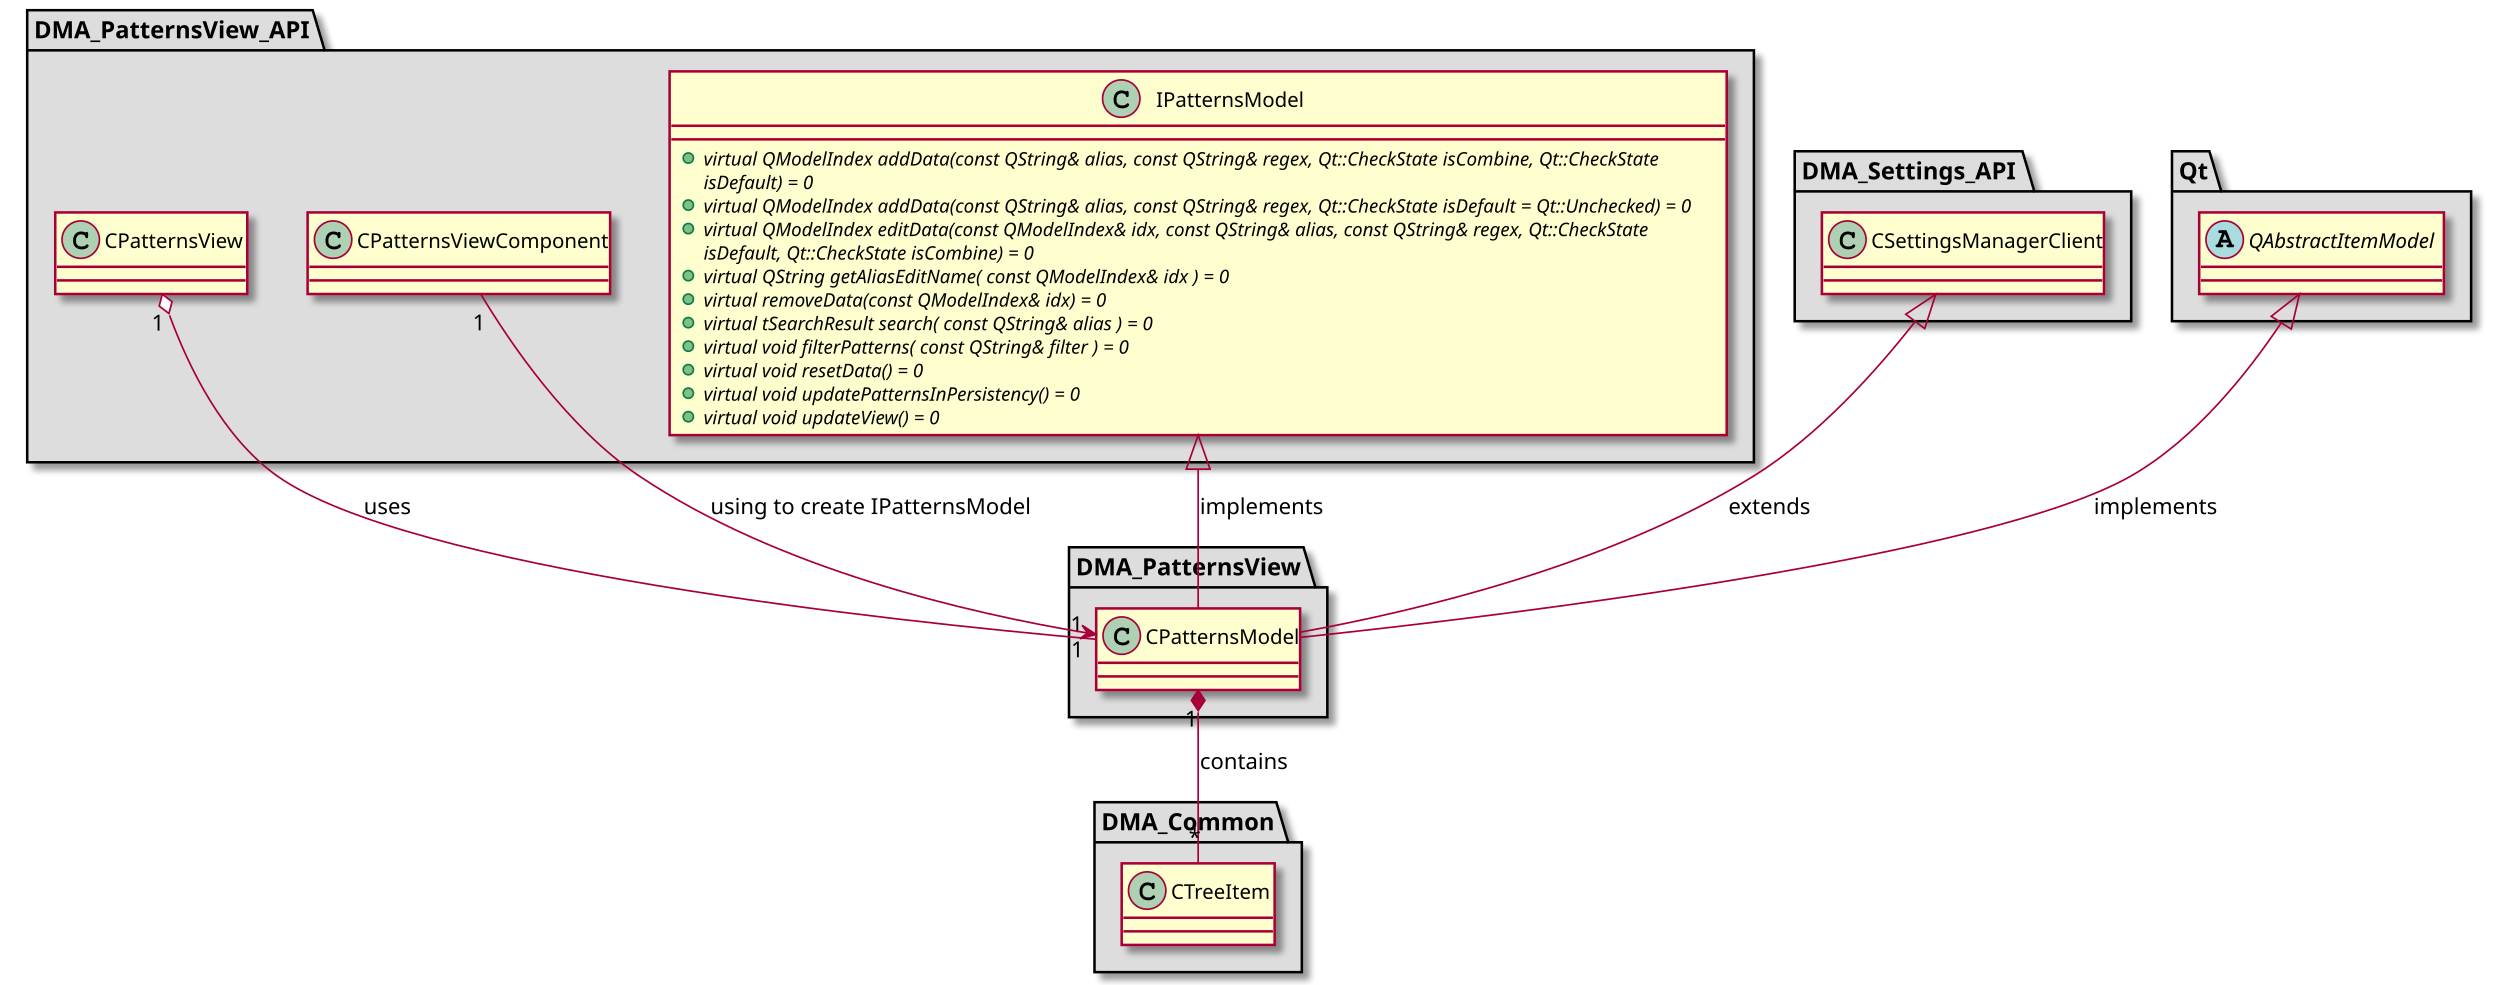
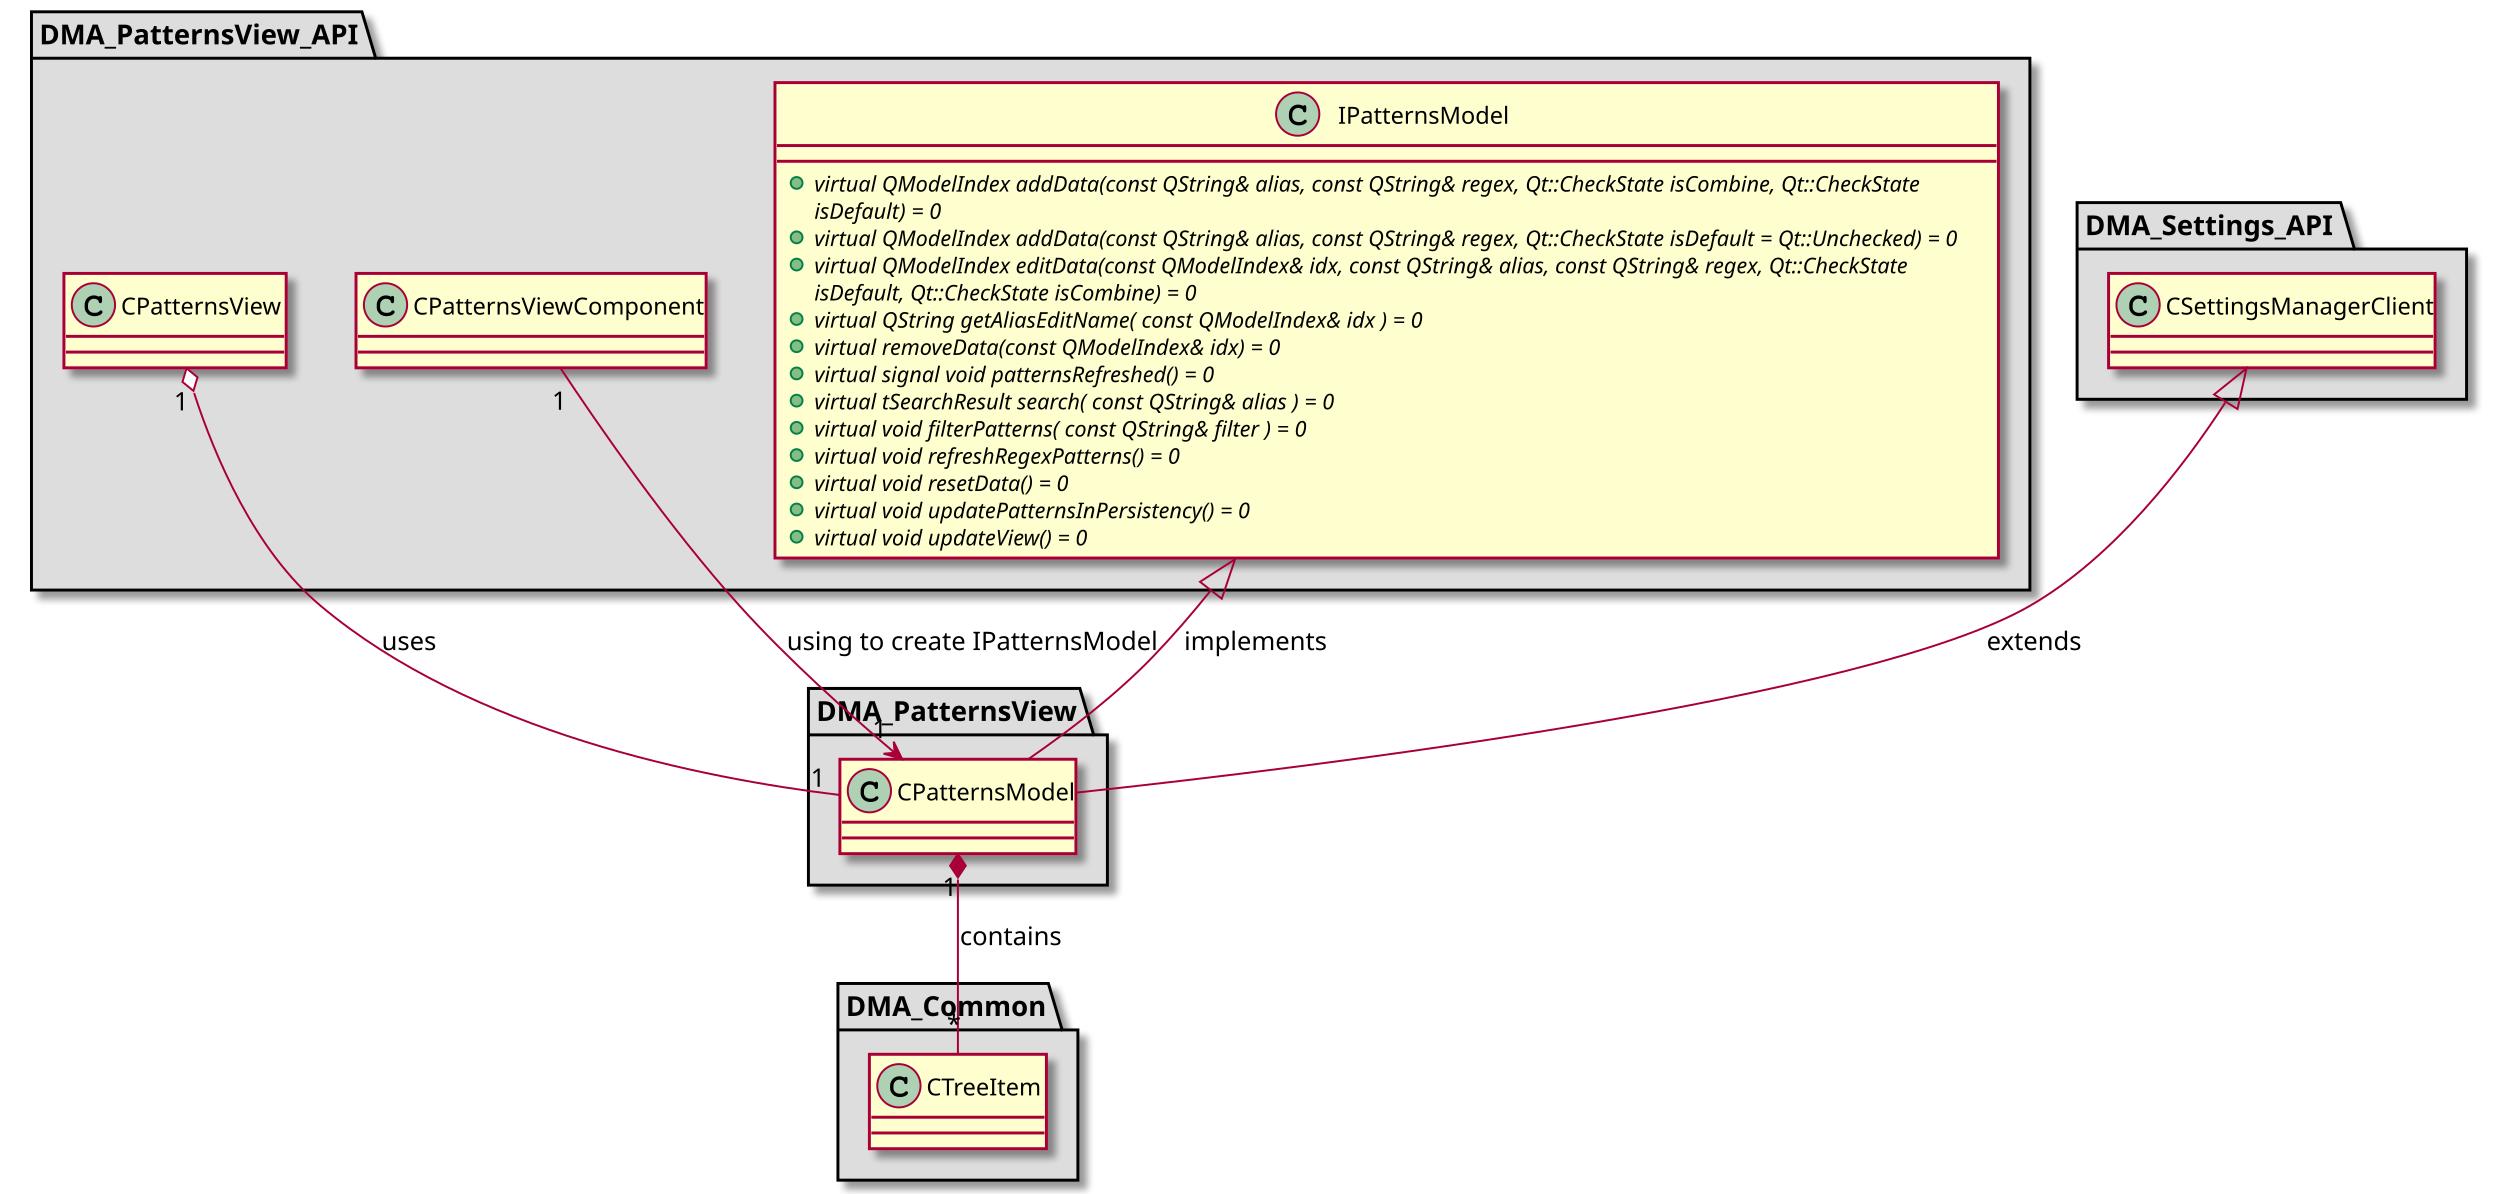
- <svg xmlns="http://www.w3.org/2000/svg" contentScriptType="application/ecmascript" contentStyleType="text/css" height="579px" preserveAspectRatio="none" style="width:1471px;height:579px;background:#FEFEFE;" version="1.1" viewBox="0 0 1471 579" width="1471px" zoomAndPan="magnify">
+ <svg xmlns="http://www.w3.org/2000/svg" contentScriptType="application/ecmascript" contentStyleType="text/css" height="607px" preserveAspectRatio="none" style="width:1271px;height:607px;background:#FEFEFE;" version="1.1" viewBox="0 0 1271 607" width="1271px" zoomAndPan="magnify">
  <defs>
-     <filter height="300%" id="f10t6i2o4trcgi" width="300%" x="-1" y="-1">
+     <filter height="300%" id="fcyll8t02dfpv" width="300%" x="-1" y="-1">
      <feGaussianBlur result="blurOut" stdDeviation="2.0" />
      <feColorMatrix in="blurOut" result="blurOut2" type="matrix" values="0 0 0 0 0 0 0 0 0 0 0 0 0 0 0 0 0 0 .4 0" />
      <feOffset dx="4.0" dy="4.0" in="blurOut2" result="blurOut3" />
      <feBlend in="SourceGraphic" in2="blurOut3" mode="normal" />
    </filter>
  </defs>
  <g>
-     <polygon fill="#DDDDDD" filter="url(#f10t6i2o4trcgi)" points="644,472,751,472,758,495.609,766,495.609,766,572,644,572,644,472" style="stroke:#000000;stroke-width:1.5;" />
-     <line style="stroke:#000000;stroke-width:1.5;" x1="644" x2="758" y1="495.609" y2="495.609" />
-     <text fill="#000000" font-family="sans-serif" font-size="14" font-weight="bold" lengthAdjust="spacingAndGlyphs" textLength="101" x="648" y="488.533">DMA_Common</text>
-     <polygon fill="#DDDDDD" filter="url(#f10t6i2o4trcgi)" points="629,322,767,322,774,345.609,781,345.609,781,422,629,422,629,322" style="stroke:#000000;stroke-width:1.5;" />
-     <line style="stroke:#000000;stroke-width:1.5;" x1="629" x2="774" y1="345.609" y2="345.609" />
-     <text fill="#000000" font-family="sans-serif" font-size="14" font-weight="bold" lengthAdjust="spacingAndGlyphs" textLength="132" x="633" y="338.533">DMA_PatternsView</text>
-     <polygon fill="#DDDDDD" filter="url(#f10t6i2o4trcgi)" points="16,6,184,6,191,29.609,1032,29.609,1032,272,16,272,16,6" style="stroke:#000000;stroke-width:1.5;" />
+     <polygon fill="#DDDDDD" filter="url(#fcyll8t02dfpv)" points="426,500,533,500,540,523.609,548,523.609,548,600,426,600,426,500" style="stroke:#000000;stroke-width:1.5;" />
+     <line style="stroke:#000000;stroke-width:1.5;" x1="426" x2="540" y1="523.609" y2="523.609" />
+     <text fill="#000000" font-family="sans-serif" font-size="14" font-weight="bold" lengthAdjust="spacingAndGlyphs" textLength="101" x="430" y="516.533">DMA_Common</text>
+     <polygon fill="#DDDDDD" filter="url(#fcyll8t02dfpv)" points="411,350,549,350,556,373.609,563,373.609,563,450,411,450,411,350" style="stroke:#000000;stroke-width:1.5;" />
+     <line style="stroke:#000000;stroke-width:1.5;" x1="411" x2="556" y1="373.609" y2="373.609" />
+     <text fill="#000000" font-family="sans-serif" font-size="14" font-weight="bold" lengthAdjust="spacingAndGlyphs" textLength="132" x="415" y="366.533">DMA_PatternsView</text>
+     <polygon fill="#DDDDDD" filter="url(#fcyll8t02dfpv)" points="16,6,184,6,191,29.609,1032,29.609,1032,300,16,300,16,6" style="stroke:#000000;stroke-width:1.5;" />
    <line style="stroke:#000000;stroke-width:1.5;" x1="16" x2="191" y1="29.609" y2="29.609" />
    <text fill="#000000" font-family="sans-serif" font-size="14" font-weight="bold" lengthAdjust="spacingAndGlyphs" textLength="162" x="20" y="22.533">DMA_PatternsView_API</text>
-     <polygon fill="#DDDDDD" filter="url(#f10t6i2o4trcgi)" points="1056,89,1190,89,1197,112.609,1254,112.609,1254,189,1056,189,1056,89" style="stroke:#000000;stroke-width:1.5;" />
-     <line style="stroke:#000000;stroke-width:1.5;" x1="1056" x2="1197" y1="112.609" y2="112.609" />
-     <text fill="#000000" font-family="sans-serif" font-size="14" font-weight="bold" lengthAdjust="spacingAndGlyphs" textLength="128" x="1060" y="105.533">DMA_Settings_API</text>
-     <polygon fill="#DDDDDD" filter="url(#f10t6i2o4trcgi)" points="1278,89,1300,89,1307,112.609,1454,112.609,1454,189,1278,189,1278,89" style="stroke:#000000;stroke-width:1.5;" />
-     <line style="stroke:#000000;stroke-width:1.5;" x1="1278" x2="1307" y1="112.609" y2="112.609" />
-     <text fill="#000000" font-family="sans-serif" font-size="14" font-weight="bold" lengthAdjust="spacingAndGlyphs" textLength="16" x="1282" y="105.533">Qt</text>
-     <rect codeLine="8" fill="#FEFECE" filter="url(#f10t6i2o4trcgi)" height="48" id="CTreeItem" style="stroke:#A80036;stroke-width:1.5;" width="90" x="660" y="508" />
-     <ellipse cx="675" cy="524" fill="#ADD1B2" rx="11" ry="11" style="stroke:#A80036;stroke-width:1.0;" />
-     <path d="M677.766,519.875 Q677.922,519.656 678.109,519.547 Q678.297,519.438 678.516,519.438 Q678.891,519.438 679.125,519.695 Q679.359,519.953 679.359,520.562 L679.359,522.016 Q679.359,522.625 679.125,522.891 Q678.891,523.156 678.516,523.156 Q678.172,523.156 677.969,522.953 Q677.766,522.766 677.656,522.25 Q677.609,521.891 677.422,521.703 Q677.094,521.328 676.484,521.109 Q675.875,520.891 675.25,520.891 Q674.484,520.891 673.852,521.219 Q673.219,521.547 672.727,522.297 Q672.234,523.047 672.234,524.078 L672.234,525.172 Q672.234,526.406 673.125,527.227 Q674.016,528.047 675.609,528.047 Q676.547,528.047 677.203,527.797 Q677.594,527.641 678.016,527.203 Q678.281,526.938 678.43,526.859 Q678.578,526.781 678.781,526.781 Q679.109,526.781 679.367,527.039 Q679.625,527.297 679.625,527.641 Q679.625,527.984 679.281,528.391 Q678.781,528.969 677.984,529.297 Q676.906,529.75 675.609,529.75 Q674.094,529.75 672.891,529.125 Q671.906,528.625 671.219,527.555 Q670.531,526.484 670.531,525.203 L670.531,524.047 Q670.531,522.719 671.148,521.57 Q671.766,520.422 672.859,519.805 Q673.953,519.188 675.188,519.188 Q675.922,519.188 676.57,519.352 Q677.219,519.516 677.766,519.875 Z " fill="#000000" />
-     <text fill="#000000" font-family="sans-serif" font-size="12" lengthAdjust="spacingAndGlyphs" textLength="58" x="689" y="528.91">CTreeItem</text>
-     <line style="stroke:#A80036;stroke-width:1.5;" x1="661" x2="749" y1="540" y2="540" />
-     <line style="stroke:#A80036;stroke-width:1.5;" x1="661" x2="749" y1="548" y2="548" />
-     <rect codeLine="17" fill="#FEFECE" filter="url(#f10t6i2o4trcgi)" height="48" id="CPatternsModel" style="stroke:#A80036;stroke-width:1.5;" width="120" x="645" y="358" />
-     <ellipse cx="660" cy="374" fill="#ADD1B2" rx="11" ry="11" style="stroke:#A80036;stroke-width:1.0;" />
-     <path d="M662.766,369.875 Q662.922,369.656 663.109,369.547 Q663.297,369.438 663.516,369.438 Q663.891,369.438 664.125,369.695 Q664.359,369.953 664.359,370.562 L664.359,372.016 Q664.359,372.625 664.125,372.891 Q663.891,373.156 663.516,373.156 Q663.172,373.156 662.969,372.953 Q662.766,372.766 662.656,372.25 Q662.609,371.891 662.422,371.703 Q662.094,371.328 661.484,371.109 Q660.875,370.891 660.25,370.891 Q659.484,370.891 658.852,371.219 Q658.219,371.547 657.727,372.297 Q657.234,373.047 657.234,374.078 L657.234,375.172 Q657.234,376.406 658.125,377.227 Q659.016,378.047 660.609,378.047 Q661.547,378.047 662.203,377.797 Q662.594,377.641 663.016,377.203 Q663.281,376.938 663.43,376.859 Q663.578,376.781 663.781,376.781 Q664.109,376.781 664.367,377.039 Q664.625,377.297 664.625,377.641 Q664.625,377.984 664.281,378.391 Q663.781,378.969 662.984,379.297 Q661.906,379.75 660.609,379.75 Q659.094,379.75 657.891,379.125 Q656.906,378.625 656.219,377.555 Q655.531,376.484 655.531,375.203 L655.531,374.047 Q655.531,372.719 656.148,371.57 Q656.766,370.422 657.859,369.805 Q658.953,369.188 660.188,369.188 Q660.922,369.188 661.57,369.352 Q662.219,369.516 662.766,369.875 Z " fill="#000000" />
-     <text fill="#000000" font-family="sans-serif" font-size="12" lengthAdjust="spacingAndGlyphs" textLength="88" x="674" y="378.91">CPatternsModel</text>
-     <line style="stroke:#A80036;stroke-width:1.5;" x1="646" x2="764" y1="390" y2="390" />
-     <line style="stroke:#A80036;stroke-width:1.5;" x1="646" x2="764" y1="398" y2="398" />
-     <rect codeLine="26" fill="#FEFECE" filter="url(#f10t6i2o4trcgi)" height="48" id="CPatternsView" style="stroke:#A80036;stroke-width:1.5;" width="113" x="32.5" y="125" />
-     <ellipse cx="47.5" cy="141" fill="#ADD1B2" rx="11" ry="11" style="stroke:#A80036;stroke-width:1.0;" />
-     <path d="M50.266,136.875 Q50.422,136.656 50.609,136.547 Q50.797,136.438 51.016,136.438 Q51.391,136.438 51.625,136.695 Q51.859,136.953 51.859,137.562 L51.859,139.016 Q51.859,139.625 51.625,139.891 Q51.391,140.156 51.016,140.156 Q50.672,140.156 50.469,139.953 Q50.266,139.766 50.156,139.25 Q50.109,138.891 49.922,138.703 Q49.594,138.328 48.984,138.109 Q48.375,137.891 47.75,137.891 Q46.984,137.891 46.352,138.219 Q45.719,138.547 45.227,139.297 Q44.734,140.047 44.734,141.078 L44.734,142.172 Q44.734,143.406 45.625,144.227 Q46.516,145.047 48.109,145.047 Q49.047,145.047 49.703,144.797 Q50.094,144.641 50.516,144.203 Q50.781,143.938 50.93,143.859 Q51.078,143.781 51.281,143.781 Q51.609,143.781 51.867,144.039 Q52.125,144.297 52.125,144.641 Q52.125,144.984 51.781,145.391 Q51.281,145.969 50.484,146.297 Q49.406,146.75 48.109,146.75 Q46.594,146.75 45.391,146.125 Q44.406,145.625 43.719,144.555 Q43.031,143.484 43.031,142.203 L43.031,141.047 Q43.031,139.719 43.648,138.57 Q44.266,137.422 45.359,136.805 Q46.453,136.188 47.688,136.188 Q48.422,136.188 49.07,136.352 Q49.719,136.516 50.266,136.875 Z " fill="#000000" />
-     <text fill="#000000" font-family="sans-serif" font-size="12" lengthAdjust="spacingAndGlyphs" textLength="81" x="61.5" y="145.91">CPatternsView</text>
-     <line style="stroke:#A80036;stroke-width:1.5;" x1="33.5" x2="144.5" y1="157" y2="157" />
-     <line style="stroke:#A80036;stroke-width:1.5;" x1="33.5" x2="144.5" y1="165" y2="165" />
-     <rect codeLine="30" fill="#FEFECE" filter="url(#f10t6i2o4trcgi)" height="48" id="CPatternsViewComponent" style="stroke:#A80036;stroke-width:1.5;" width="178" x="181" y="125" />
-     <ellipse cx="196" cy="141" fill="#ADD1B2" rx="11" ry="11" style="stroke:#A80036;stroke-width:1.0;" />
-     <path d="M198.766,136.875 Q198.922,136.656 199.109,136.547 Q199.297,136.438 199.516,136.438 Q199.891,136.438 200.125,136.695 Q200.359,136.953 200.359,137.562 L200.359,139.016 Q200.359,139.625 200.125,139.891 Q199.891,140.156 199.516,140.156 Q199.172,140.156 198.969,139.953 Q198.766,139.766 198.656,139.25 Q198.609,138.891 198.422,138.703 Q198.094,138.328 197.484,138.109 Q196.875,137.891 196.25,137.891 Q195.484,137.891 194.852,138.219 Q194.219,138.547 193.727,139.297 Q193.234,140.047 193.234,141.078 L193.234,142.172 Q193.234,143.406 194.125,144.227 Q195.016,145.047 196.609,145.047 Q197.547,145.047 198.203,144.797 Q198.594,144.641 199.016,144.203 Q199.281,143.938 199.43,143.859 Q199.578,143.781 199.781,143.781 Q200.109,143.781 200.367,144.039 Q200.625,144.297 200.625,144.641 Q200.625,144.984 200.281,145.391 Q199.781,145.969 198.984,146.297 Q197.906,146.75 196.609,146.75 Q195.094,146.75 193.891,146.125 Q192.906,145.625 192.219,144.555 Q191.531,143.484 191.531,142.203 L191.531,141.047 Q191.531,139.719 192.148,138.57 Q192.766,137.422 193.859,136.805 Q194.953,136.188 196.188,136.188 Q196.922,136.188 197.57,136.352 Q198.219,136.516 198.766,136.875 Z " fill="#000000" />
-     <text fill="#000000" font-family="sans-serif" font-size="12" lengthAdjust="spacingAndGlyphs" textLength="146" x="210" y="145.91">CPatternsViewComponent</text>
-     <line style="stroke:#A80036;stroke-width:1.5;" x1="182" x2="358" y1="157" y2="157" />
-     <line style="stroke:#A80036;stroke-width:1.5;" x1="182" x2="358" y1="165" y2="165" />
-     <rect codeLine="34" fill="#FEFECE" filter="url(#f10t6i2o4trcgi)" height="214.031" id="IPatternsModel" style="stroke:#A80036;stroke-width:1.5;" width="622" x="394" y="42" />
+     <polygon fill="#DDDDDD" filter="url(#fcyll8t02dfpv)" points="1056,103,1190,103,1197,126.609,1254,126.609,1254,203,1056,203,1056,103" style="stroke:#000000;stroke-width:1.5;" />
+     <line style="stroke:#000000;stroke-width:1.5;" x1="1056" x2="1197" y1="126.609" y2="126.609" />
+     <text fill="#000000" font-family="sans-serif" font-size="14" font-weight="bold" lengthAdjust="spacingAndGlyphs" textLength="128" x="1060" y="119.533">DMA_Settings_API</text>
+     <rect codeLine="8" fill="#FEFECE" filter="url(#fcyll8t02dfpv)" height="48" id="CTreeItem" style="stroke:#A80036;stroke-width:1.5;" width="90" x="442" y="536" />
+     <ellipse cx="457" cy="552" fill="#ADD1B2" rx="11" ry="11" style="stroke:#A80036;stroke-width:1.0;" />
+     <path d="M459.766,547.875 Q459.922,547.656 460.109,547.547 Q460.297,547.438 460.516,547.438 Q460.891,547.438 461.125,547.695 Q461.359,547.953 461.359,548.562 L461.359,550.016 Q461.359,550.625 461.125,550.891 Q460.891,551.156 460.516,551.156 Q460.172,551.156 459.969,550.953 Q459.766,550.766 459.656,550.25 Q459.609,549.891 459.422,549.703 Q459.094,549.328 458.484,549.109 Q457.875,548.891 457.25,548.891 Q456.484,548.891 455.852,549.219 Q455.219,549.547 454.727,550.297 Q454.234,551.047 454.234,552.078 L454.234,553.172 Q454.234,554.406 455.125,555.227 Q456.016,556.047 457.609,556.047 Q458.547,556.047 459.203,555.797 Q459.594,555.641 460.016,555.203 Q460.281,554.938 460.43,554.859 Q460.578,554.781 460.781,554.781 Q461.109,554.781 461.367,555.039 Q461.625,555.297 461.625,555.641 Q461.625,555.984 461.281,556.391 Q460.781,556.969 459.984,557.297 Q458.906,557.75 457.609,557.75 Q456.094,557.75 454.891,557.125 Q453.906,556.625 453.219,555.555 Q452.531,554.484 452.531,553.203 L452.531,552.047 Q452.531,550.719 453.148,549.57 Q453.766,548.422 454.859,547.805 Q455.953,547.188 457.188,547.188 Q457.922,547.188 458.57,547.352 Q459.219,547.516 459.766,547.875 Z " fill="#000000" />
+     <text fill="#000000" font-family="sans-serif" font-size="12" lengthAdjust="spacingAndGlyphs" textLength="58" x="471" y="556.91">CTreeItem</text>
+     <line style="stroke:#A80036;stroke-width:1.5;" x1="443" x2="531" y1="568" y2="568" />
+     <line style="stroke:#A80036;stroke-width:1.5;" x1="443" x2="531" y1="576" y2="576" />
+     <rect codeLine="17" fill="#FEFECE" filter="url(#fcyll8t02dfpv)" height="48" id="CPatternsModel" style="stroke:#A80036;stroke-width:1.5;" width="120" x="427" y="386" />
+     <ellipse cx="442" cy="402" fill="#ADD1B2" rx="11" ry="11" style="stroke:#A80036;stroke-width:1.0;" />
+     <path d="M444.766,397.875 Q444.922,397.656 445.109,397.547 Q445.297,397.438 445.516,397.438 Q445.891,397.438 446.125,397.695 Q446.359,397.953 446.359,398.562 L446.359,400.016 Q446.359,400.625 446.125,400.891 Q445.891,401.156 445.516,401.156 Q445.172,401.156 444.969,400.953 Q444.766,400.766 444.656,400.25 Q444.609,399.891 444.422,399.703 Q444.094,399.328 443.484,399.109 Q442.875,398.891 442.25,398.891 Q441.484,398.891 440.852,399.219 Q440.219,399.547 439.727,400.297 Q439.234,401.047 439.234,402.078 L439.234,403.172 Q439.234,404.406 440.125,405.227 Q441.016,406.047 442.609,406.047 Q443.547,406.047 444.203,405.797 Q444.594,405.641 445.016,405.203 Q445.281,404.938 445.43,404.859 Q445.578,404.781 445.781,404.781 Q446.109,404.781 446.367,405.039 Q446.625,405.297 446.625,405.641 Q446.625,405.984 446.281,406.391 Q445.781,406.969 444.984,407.297 Q443.906,407.75 442.609,407.75 Q441.094,407.75 439.891,407.125 Q438.906,406.625 438.219,405.555 Q437.531,404.484 437.531,403.203 L437.531,402.047 Q437.531,400.719 438.148,399.57 Q438.766,398.422 439.859,397.805 Q440.953,397.188 442.188,397.188 Q442.922,397.188 443.57,397.352 Q444.219,397.516 444.766,397.875 Z " fill="#000000" />
+     <text fill="#000000" font-family="sans-serif" font-size="12" lengthAdjust="spacingAndGlyphs" textLength="88" x="456" y="406.91">CPatternsModel</text>
+     <line style="stroke:#A80036;stroke-width:1.5;" x1="428" x2="546" y1="418" y2="418" />
+     <line style="stroke:#A80036;stroke-width:1.5;" x1="428" x2="546" y1="426" y2="426" />
+     <rect codeLine="26" fill="#FEFECE" filter="url(#fcyll8t02dfpv)" height="48" id="CPatternsView" style="stroke:#A80036;stroke-width:1.5;" width="113" x="32.5" y="139" />
+     <ellipse cx="47.5" cy="155" fill="#ADD1B2" rx="11" ry="11" style="stroke:#A80036;stroke-width:1.0;" />
+     <path d="M50.266,150.875 Q50.422,150.656 50.609,150.547 Q50.797,150.438 51.016,150.438 Q51.391,150.438 51.625,150.695 Q51.859,150.953 51.859,151.562 L51.859,153.016 Q51.859,153.625 51.625,153.891 Q51.391,154.156 51.016,154.156 Q50.672,154.156 50.469,153.953 Q50.266,153.766 50.156,153.25 Q50.109,152.891 49.922,152.703 Q49.594,152.328 48.984,152.109 Q48.375,151.891 47.75,151.891 Q46.984,151.891 46.352,152.219 Q45.719,152.547 45.227,153.297 Q44.734,154.047 44.734,155.078 L44.734,156.172 Q44.734,157.406 45.625,158.227 Q46.516,159.047 48.109,159.047 Q49.047,159.047 49.703,158.797 Q50.094,158.641 50.516,158.203 Q50.781,157.938 50.93,157.859 Q51.078,157.781 51.281,157.781 Q51.609,157.781 51.867,158.039 Q52.125,158.297 52.125,158.641 Q52.125,158.984 51.781,159.391 Q51.281,159.969 50.484,160.297 Q49.406,160.75 48.109,160.75 Q46.594,160.75 45.391,160.125 Q44.406,159.625 43.719,158.555 Q43.031,157.484 43.031,156.203 L43.031,155.047 Q43.031,153.719 43.648,152.57 Q44.266,151.422 45.359,150.805 Q46.453,150.188 47.688,150.188 Q48.422,150.188 49.07,150.352 Q49.719,150.516 50.266,150.875 Z " fill="#000000" />
+     <text fill="#000000" font-family="sans-serif" font-size="12" lengthAdjust="spacingAndGlyphs" textLength="81" x="61.5" y="159.91">CPatternsView</text>
+     <line style="stroke:#A80036;stroke-width:1.5;" x1="33.5" x2="144.5" y1="171" y2="171" />
+     <line style="stroke:#A80036;stroke-width:1.5;" x1="33.5" x2="144.5" y1="179" y2="179" />
+     <rect codeLine="30" fill="#FEFECE" filter="url(#fcyll8t02dfpv)" height="48" id="CPatternsViewComponent" style="stroke:#A80036;stroke-width:1.5;" width="178" x="181" y="139" />
+     <ellipse cx="196" cy="155" fill="#ADD1B2" rx="11" ry="11" style="stroke:#A80036;stroke-width:1.0;" />
+     <path d="M198.766,150.875 Q198.922,150.656 199.109,150.547 Q199.297,150.438 199.516,150.438 Q199.891,150.438 200.125,150.695 Q200.359,150.953 200.359,151.562 L200.359,153.016 Q200.359,153.625 200.125,153.891 Q199.891,154.156 199.516,154.156 Q199.172,154.156 198.969,153.953 Q198.766,153.766 198.656,153.25 Q198.609,152.891 198.422,152.703 Q198.094,152.328 197.484,152.109 Q196.875,151.891 196.25,151.891 Q195.484,151.891 194.852,152.219 Q194.219,152.547 193.727,153.297 Q193.234,154.047 193.234,155.078 L193.234,156.172 Q193.234,157.406 194.125,158.227 Q195.016,159.047 196.609,159.047 Q197.547,159.047 198.203,158.797 Q198.594,158.641 199.016,158.203 Q199.281,157.938 199.43,157.859 Q199.578,157.781 199.781,157.781 Q200.109,157.781 200.367,158.039 Q200.625,158.297 200.625,158.641 Q200.625,158.984 200.281,159.391 Q199.781,159.969 198.984,160.297 Q197.906,160.75 196.609,160.75 Q195.094,160.75 193.891,160.125 Q192.906,159.625 192.219,158.555 Q191.531,157.484 191.531,156.203 L191.531,155.047 Q191.531,153.719 192.148,152.57 Q192.766,151.422 193.859,150.805 Q194.953,150.188 196.188,150.188 Q196.922,150.188 197.57,150.352 Q198.219,150.516 198.766,150.875 Z " fill="#000000" />
+     <text fill="#000000" font-family="sans-serif" font-size="12" lengthAdjust="spacingAndGlyphs" textLength="146" x="210" y="159.91">CPatternsViewComponent</text>
+     <line style="stroke:#A80036;stroke-width:1.5;" x1="182" x2="358" y1="171" y2="171" />
+     <line style="stroke:#A80036;stroke-width:1.5;" x1="182" x2="358" y1="179" y2="179" />
+     <rect codeLine="34" fill="#FEFECE" filter="url(#fcyll8t02dfpv)" height="241.703" id="IPatternsModel" style="stroke:#A80036;stroke-width:1.5;" width="622" x="394" y="42" />
    <ellipse cx="659.75" cy="58" fill="#ADD1B2" rx="11" ry="11" style="stroke:#A80036;stroke-width:1.0;" />
    <path d="M662.516,53.875 Q662.672,53.656 662.859,53.547 Q663.047,53.438 663.266,53.438 Q663.641,53.438 663.875,53.695 Q664.109,53.953 664.109,54.562 L664.109,56.016 Q664.109,56.625 663.875,56.891 Q663.641,57.156 663.266,57.156 Q662.922,57.156 662.719,56.953 Q662.516,56.766 662.406,56.25 Q662.359,55.891 662.172,55.703 Q661.844,55.328 661.234,55.109 Q660.625,54.891 660,54.891 Q659.234,54.891 658.602,55.219 Q657.969,55.547 657.477,56.297 Q656.984,57.047 656.984,58.078 L656.984,59.172 Q656.984,60.406 657.875,61.227 Q658.766,62.047 660.359,62.047 Q661.297,62.047 661.953,61.797 Q662.344,61.641 662.766,61.203 Q663.031,60.938 663.18,60.859 Q663.328,60.781 663.531,60.781 Q663.859,60.781 664.117,61.039 Q664.375,61.297 664.375,61.641 Q664.375,61.984 664.031,62.391 Q663.531,62.969 662.734,63.297 Q661.656,63.75 660.359,63.75 Q658.844,63.75 657.641,63.125 Q656.656,62.625 655.969,61.555 Q655.281,60.484 655.281,59.203 L655.281,58.047 Q655.281,56.719 655.898,55.57 Q656.516,54.422 657.609,53.805 Q658.703,53.188 659.938,53.188 Q660.672,53.188 661.32,53.352 Q661.969,53.516 662.516,53.875 Z " fill="#000000" />
    <text fill="#000000" font-family="sans-serif" font-size="12" lengthAdjust="spacingAndGlyphs" textLength="82" x="680.25" y="62.91">IPatternsModel</text>
    <line style="stroke:#A80036;stroke-width:1.5;" x1="395" x2="1015" y1="74" y2="74" />
    <line style="stroke:#A80036;stroke-width:1.5;" x1="395" x2="1015" y1="82" y2="82" />
    <ellipse cx="405" cy="93" fill="#84BE84" rx="3" ry="3" style="stroke:#038048;stroke-width:1.0;" />
    <text fill="#000000" font-family="sans-serif" font-size="11" font-style="italic" lengthAdjust="spacingAndGlyphs" textLength="580" x="414" y="97.419">virtual QModelIndex addData(const QString&amp; alias, const QString&amp; regex, Qt::CheckState isCombine, Qt::CheckState</text>
    <text fill="#000000" font-family="sans-serif" font-size="11" font-style="italic" lengthAdjust="spacingAndGlyphs" textLength="66" x="414" y="111.255">isDefault) = 0</text>
    <ellipse cx="405" cy="120.672" fill="#84BE84" rx="3" ry="3" style="stroke:#038048;stroke-width:1.0;" />
    <text fill="#000000" font-family="sans-serif" font-size="11" font-style="italic" lengthAdjust="spacingAndGlyphs" textLength="596" x="414" y="125.091">virtual QModelIndex addData(const QString&amp; alias, const QString&amp; regex, Qt::CheckState isDefault = Qt::Unchecked) = 0</text>
    <ellipse cx="405" cy="134.508" fill="#84BE84" rx="3" ry="3" style="stroke:#038048;stroke-width:1.0;" />
    <text fill="#000000" font-family="sans-serif" font-size="11" font-style="italic" lengthAdjust="spacingAndGlyphs" textLength="569" x="414" y="138.927">virtual QModelIndex editData(const QModelIndex&amp; idx, const QString&amp; alias, const QString&amp; regex, Qt::CheckState</text>
    <text fill="#000000" font-family="sans-serif" font-size="11" font-style="italic" lengthAdjust="spacingAndGlyphs" textLength="204" x="414" y="152.763">isDefault, Qt::CheckState isCombine) = 0</text>
    <ellipse cx="405" cy="162.18" fill="#84BE84" rx="3" ry="3" style="stroke:#038048;stroke-width:1.0;" />
    <text fill="#000000" font-family="sans-serif" font-size="11" font-style="italic" lengthAdjust="spacingAndGlyphs" textLength="315" x="414" y="166.599">virtual QString getAliasEditName( const QModelIndex&amp; idx ) = 0</text>
    <ellipse cx="405" cy="176.016" fill="#84BE84" rx="3" ry="3" style="stroke:#038048;stroke-width:1.0;" />
    <text fill="#000000" font-family="sans-serif" font-size="11" font-style="italic" lengthAdjust="spacingAndGlyphs" textLength="239" x="414" y="180.435">virtual removeData(const QModelIndex&amp; idx) = 0</text>
    <ellipse cx="405" cy="189.852" fill="#84BE84" rx="3" ry="3" style="stroke:#038048;stroke-width:1.0;" />
-     <text fill="#000000" font-family="sans-serif" font-size="11" font-style="italic" lengthAdjust="spacingAndGlyphs" textLength="274" x="414" y="194.27">virtual tSearchResult search( const QString&amp; alias ) = 0</text>
+     <text fill="#000000" font-family="sans-serif" font-size="11" font-style="italic" lengthAdjust="spacingAndGlyphs" textLength="206" x="414" y="194.27">virtual signal void patternsRefreshed() = 0</text>
    <ellipse cx="405" cy="203.688" fill="#84BE84" rx="3" ry="3" style="stroke:#038048;stroke-width:1.0;" />
-     <text fill="#000000" font-family="sans-serif" font-size="11" font-style="italic" lengthAdjust="spacingAndGlyphs" textLength="251" x="414" y="208.106">virtual void filterPatterns( const QString&amp; filter ) = 0</text>
+     <text fill="#000000" font-family="sans-serif" font-size="11" font-style="italic" lengthAdjust="spacingAndGlyphs" textLength="274" x="414" y="208.106">virtual tSearchResult search( const QString&amp; alias ) = 0</text>
    <ellipse cx="405" cy="217.523" fill="#84BE84" rx="3" ry="3" style="stroke:#038048;stroke-width:1.0;" />
-     <text fill="#000000" font-family="sans-serif" font-size="11" font-style="italic" lengthAdjust="spacingAndGlyphs" textLength="130" x="414" y="221.942">virtual void resetData() = 0</text>
+     <text fill="#000000" font-family="sans-serif" font-size="11" font-style="italic" lengthAdjust="spacingAndGlyphs" textLength="251" x="414" y="221.942">virtual void filterPatterns( const QString&amp; filter ) = 0</text>
    <ellipse cx="405" cy="231.359" fill="#84BE84" rx="3" ry="3" style="stroke:#038048;stroke-width:1.0;" />
-     <text fill="#000000" font-family="sans-serif" font-size="11" font-style="italic" lengthAdjust="spacingAndGlyphs" textLength="223" x="414" y="235.778">virtual void updatePatternsInPersistency() = 0</text>
+     <text fill="#000000" font-family="sans-serif" font-size="11" font-style="italic" lengthAdjust="spacingAndGlyphs" textLength="190" x="414" y="235.778">virtual void refreshRegexPatterns() = 0</text>
    <ellipse cx="405" cy="245.195" fill="#84BE84" rx="3" ry="3" style="stroke:#038048;stroke-width:1.0;" />
-     <text fill="#000000" font-family="sans-serif" font-size="11" font-style="italic" lengthAdjust="spacingAndGlyphs" textLength="138" x="414" y="249.614">virtual void updateView() = 0</text>
-     <rect codeLine="53" fill="#FEFECE" filter="url(#f10t6i2o4trcgi)" height="48" id="CSettingsManagerClient" style="stroke:#A80036;stroke-width:1.5;" width="166" x="1072" y="125" />
-     <ellipse cx="1087" cy="141" fill="#ADD1B2" rx="11" ry="11" style="stroke:#A80036;stroke-width:1.0;" />
-     <path d="M1089.766,136.875 Q1089.922,136.656 1090.109,136.547 Q1090.297,136.438 1090.516,136.438 Q1090.891,136.438 1091.125,136.695 Q1091.359,136.953 1091.359,137.562 L1091.359,139.016 Q1091.359,139.625 1091.125,139.891 Q1090.891,140.156 1090.516,140.156 Q1090.172,140.156 1089.969,139.953 Q1089.766,139.766 1089.656,139.25 Q1089.609,138.891 1089.422,138.703 Q1089.094,138.328 1088.484,138.109 Q1087.875,137.891 1087.25,137.891 Q1086.484,137.891 1085.852,138.219 Q1085.219,138.547 1084.727,139.297 Q1084.234,140.047 1084.234,141.078 L1084.234,142.172 Q1084.234,143.406 1085.125,144.227 Q1086.016,145.047 1087.609,145.047 Q1088.547,145.047 1089.203,144.797 Q1089.594,144.641 1090.016,144.203 Q1090.281,143.938 1090.43,143.859 Q1090.578,143.781 1090.781,143.781 Q1091.109,143.781 1091.367,144.039 Q1091.625,144.297 1091.625,144.641 Q1091.625,144.984 1091.281,145.391 Q1090.781,145.969 1089.984,146.297 Q1088.906,146.75 1087.609,146.75 Q1086.094,146.75 1084.891,146.125 Q1083.906,145.625 1083.219,144.555 Q1082.531,143.484 1082.531,142.203 L1082.531,141.047 Q1082.531,139.719 1083.148,138.57 Q1083.766,137.422 1084.859,136.805 Q1085.953,136.188 1087.188,136.188 Q1087.922,136.188 1088.57,136.352 Q1089.219,136.516 1089.766,136.875 Z " fill="#000000" />
-     <text fill="#000000" font-family="sans-serif" font-size="12" lengthAdjust="spacingAndGlyphs" textLength="134" x="1101" y="145.91">CSettingsManagerClient</text>
-     <line style="stroke:#A80036;stroke-width:1.5;" x1="1073" x2="1237" y1="157" y2="157" />
-     <line style="stroke:#A80036;stroke-width:1.5;" x1="1073" x2="1237" y1="165" y2="165" />
-     <rect codeLine="62" fill="#FEFECE" filter="url(#f10t6i2o4trcgi)" height="48" id="QAbstractItemModel" style="stroke:#A80036;stroke-width:1.5;" width="144" x="1294" y="125" />
-     <ellipse cx="1309" cy="141" fill="#A9DCDF" rx="11" ry="11" style="stroke:#A80036;stroke-width:1.0;" />
-     <path d="M1311.188,142.766 L1307.047,142.766 L1306.625,143.797 L1307.047,143.797 Q1307.656,143.797 1307.922,144.031 Q1308.188,144.266 1308.188,144.656 Q1308.188,145.031 1307.922,145.266 Q1307.656,145.5 1307.047,145.5 L1304.75,145.5 Q1304.141,145.5 1303.883,145.266 Q1303.625,145.031 1303.625,144.641 Q1303.625,144.266 1303.898,144.023 Q1304.172,143.781 1304.797,143.797 L1307.469,137.141 L1306.359,137.141 Q1305.75,137.141 1305.484,136.906 Q1305.219,136.672 1305.219,136.281 Q1305.219,135.906 1305.484,135.672 Q1305.75,135.438 1306.359,135.438 L1310.031,135.438 L1313.422,143.797 Q1314.016,143.797 1314.203,143.938 Q1314.594,144.203 1314.594,144.656 Q1314.594,145.031 1314.336,145.266 Q1314.078,145.5 1313.469,145.5 L1311.172,145.5 Q1310.562,145.5 1310.297,145.266 Q1310.031,145.031 1310.031,144.641 Q1310.031,144.266 1310.297,144.031 Q1310.562,143.797 1311.172,143.797 L1311.594,143.797 L1311.188,142.766 Z M1310.469,141.062 L1309.109,137.688 L1307.734,141.062 L1310.469,141.062 Z " fill="#000000" />
-     <text fill="#000000" font-family="sans-serif" font-size="12" font-style="italic" lengthAdjust="spacingAndGlyphs" textLength="112" x="1323" y="145.91">QAbstractItemModel</text>
-     <line style="stroke:#A80036;stroke-width:1.5;" x1="1295" x2="1437" y1="157" y2="157" />
-     <line style="stroke:#A80036;stroke-width:1.5;" x1="1295" x2="1437" y1="165" y2="165" />
-     <path codeLine="69" d="M1126.76,189.345 C1104.14,218.225 1069.98,256.383 1032,280 C947.61,332.476 833.915,359.494 765.226,371.921 " fill="none" id="CSettingsManagerClient-backto-CPatternsModel" style="stroke:#A80036;stroke-width:1.0;" />
-     <polygon fill="none" points="1121.34,184.908,1138.99,173.184,1132.5,193.356,1121.34,184.908" style="stroke:#A80036;stroke-width:1.0;" />
-     <text fill="#000000" font-family="sans-serif" font-size="13" lengthAdjust="spacingAndGlyphs" textLength="46" x="1017" y="302.495">extends</text>
-     <path codeLine="70" d="M705,276.212 C705,307.663 705,338.046 705,357.923 " fill="none" id="IPatternsModel-backto-CPatternsModel" style="stroke:#A80036;stroke-width:1.0;" />
-     <polygon fill="none" points="698,276.035,705,256.035,712,276.035,698,276.035" style="stroke:#A80036;stroke-width:1.0;" />
-     <text fill="#000000" font-family="sans-serif" font-size="13" lengthAdjust="spacingAndGlyphs" textLength="67" x="706" y="302.495">implements</text>
-     <path codeLine="71" d="M1342.19,190.053 C1322.39,219.697 1291.45,258.519 1254,280 C1171.09,327.557 890.015,361.79 765.371,374.997 " fill="none" id="QAbstractItemModel-backto-CPatternsModel" style="stroke:#A80036;stroke-width:1.0;" />
-     <polygon fill="none" points="1336.39,186.128,1353.04,173.018,1348.2,193.647,1336.39,186.128" style="stroke:#A80036;stroke-width:1.0;" />
-     <text fill="#000000" font-family="sans-serif" font-size="13" lengthAdjust="spacingAndGlyphs" textLength="67" x="1232" y="302.495">implements</text>
-     <path codeLine="74" d="M705,419.15 C705,446.682 705,483.78 705,507.549 " fill="none" id="CPatternsModel-backto-CTreeItem" style="stroke:#A80036;stroke-width:1.0;" />
-     <polygon fill="#A80036" points="705,406.125,701,412.125,705,418.125,709,412.125,705,406.125" style="stroke:#A80036;stroke-width:1.0;" />
-     <text fill="#000000" font-family="sans-serif" font-size="13" lengthAdjust="spacingAndGlyphs" textLength="49" x="706" y="452.495">contains</text>
-     <text fill="#000000" font-family="sans-serif" font-size="13" lengthAdjust="spacingAndGlyphs" textLength="7" x="697.147" y="427.493">1</text>
-     <text fill="#000000" font-family="sans-serif" font-size="13" lengthAdjust="spacingAndGlyphs" textLength="5" x="699.391" y="497.177">*</text>
-     <path codeLine="75" d="M99.794,185.593 C110.784,215.563 130.843,257.103 163,280 C239.898,334.756 520.071,365.094 644.616,376.135 " fill="none" id="CPatternsView-backto-CPatternsModel" style="stroke:#A80036;stroke-width:1.0;" />
-     <polygon fill="#FEFEFE" points="95.501,173.146,93.675,180.122,99.413,184.49,101.238,177.514,95.501,173.146" style="stroke:#A80036;stroke-width:1.0;" />
-     <text fill="#000000" font-family="sans-serif" font-size="13" lengthAdjust="spacingAndGlyphs" textLength="28" x="214" y="302.495">uses</text>
-     <text fill="#000000" font-family="sans-serif" font-size="13" lengthAdjust="spacingAndGlyphs" textLength="7" x="89.232" y="194.52">1</text>
-     <text fill="#000000" font-family="sans-serif" font-size="13" lengthAdjust="spacingAndGlyphs" textLength="7" x="629.83" y="371.962">1</text>
-     <path codeLine="76" d="M282.87,173.013 C300.294,202.108 334.081,251.793 376,280 C457.449,334.806 569.873,360.866 639.96,372.503 " fill="none" id="CPatternsViewComponent-to-CPatternsModel" style="stroke:#A80036;stroke-width:1.0;" />
-     <polygon fill="#A80036" points="644.932,373.317,636.696,367.917,639.997,372.51,635.404,375.812,644.932,373.317" style="stroke:#A80036;stroke-width:1.0;" />
-     <text fill="#000000" font-family="sans-serif" font-size="13" lengthAdjust="spacingAndGlyphs" textLength="177" x="418" y="302.495">using to create IPatternsModel</text>
-     <text fill="#000000" font-family="sans-serif" font-size="13" lengthAdjust="spacingAndGlyphs" textLength="7" x="278.154" y="194.354">1</text>
-     <text fill="#000000" font-family="sans-serif" font-size="13" lengthAdjust="spacingAndGlyphs" textLength="7" x="630.185" y="386.75">1</text>
+     <text fill="#000000" font-family="sans-serif" font-size="11" font-style="italic" lengthAdjust="spacingAndGlyphs" textLength="130" x="414" y="249.614">virtual void resetData() = 0</text>
+     <ellipse cx="405" cy="259.031" fill="#84BE84" rx="3" ry="3" style="stroke:#038048;stroke-width:1.0;" />
+     <text fill="#000000" font-family="sans-serif" font-size="11" font-style="italic" lengthAdjust="spacingAndGlyphs" textLength="223" x="414" y="263.45">virtual void updatePatternsInPersistency() = 0</text>
+     <ellipse cx="405" cy="272.867" fill="#84BE84" rx="3" ry="3" style="stroke:#038048;stroke-width:1.0;" />
+     <text fill="#000000" font-family="sans-serif" font-size="11" font-style="italic" lengthAdjust="spacingAndGlyphs" textLength="138" x="414" y="277.286">virtual void updateView() = 0</text>
+     <rect codeLine="55" fill="#FEFECE" filter="url(#fcyll8t02dfpv)" height="48" id="CSettingsManagerClient" style="stroke:#A80036;stroke-width:1.5;" width="166" x="1072" y="139" />
+     <ellipse cx="1087" cy="155" fill="#ADD1B2" rx="11" ry="11" style="stroke:#A80036;stroke-width:1.0;" />
+     <path d="M1089.766,150.875 Q1089.922,150.656 1090.109,150.547 Q1090.297,150.438 1090.516,150.438 Q1090.891,150.438 1091.125,150.695 Q1091.359,150.953 1091.359,151.562 L1091.359,153.016 Q1091.359,153.625 1091.125,153.891 Q1090.891,154.156 1090.516,154.156 Q1090.172,154.156 1089.969,153.953 Q1089.766,153.766 1089.656,153.25 Q1089.609,152.891 1089.422,152.703 Q1089.094,152.328 1088.484,152.109 Q1087.875,151.891 1087.25,151.891 Q1086.484,151.891 1085.852,152.219 Q1085.219,152.547 1084.727,153.297 Q1084.234,154.047 1084.234,155.078 L1084.234,156.172 Q1084.234,157.406 1085.125,158.227 Q1086.016,159.047 1087.609,159.047 Q1088.547,159.047 1089.203,158.797 Q1089.594,158.641 1090.016,158.203 Q1090.281,157.938 1090.43,157.859 Q1090.578,157.781 1090.781,157.781 Q1091.109,157.781 1091.367,158.039 Q1091.625,158.297 1091.625,158.641 Q1091.625,158.984 1091.281,159.391 Q1090.781,159.969 1089.984,160.297 Q1088.906,160.75 1087.609,160.75 Q1086.094,160.75 1084.891,160.125 Q1083.906,159.625 1083.219,158.555 Q1082.531,157.484 1082.531,156.203 L1082.531,155.047 Q1082.531,153.719 1083.148,152.57 Q1083.766,151.422 1084.859,150.805 Q1085.953,150.188 1087.188,150.188 Q1087.922,150.188 1088.57,150.352 Q1089.219,150.516 1089.766,150.875 Z " fill="#000000" />
+     <text fill="#000000" font-family="sans-serif" font-size="12" lengthAdjust="spacingAndGlyphs" textLength="134" x="1101" y="159.91">CSettingsManagerClient</text>
+     <line style="stroke:#A80036;stroke-width:1.5;" x1="1073" x2="1237" y1="171" y2="171" />
+     <line style="stroke:#A80036;stroke-width:1.5;" x1="1073" x2="1237" y1="179" y2="179" />
+     <path codeLine="62" d="M1131.31,204.718 C1109.75,237.942 1074.81,283.288 1032,308 C949.912,355.39 671.425,389.654 547.421,402.93 " fill="none" id="CSettingsManagerClient-backto-CPatternsModel" style="stroke:#A80036;stroke-width:1.0;" />
+     <polygon fill="none" points="1125.65,200.563,1142.14,187.26,1137.55,207.945,1125.65,200.563" style="stroke:#A80036;stroke-width:1.0;" />
+     <text fill="#000000" font-family="sans-serif" font-size="13" lengthAdjust="spacingAndGlyphs" textLength="46" x="1010" y="330.495">extends</text>
+     <path codeLine="63" d="M615.312,300.486 C605.881,312.211 596.051,323.564 586,334 C567.153,353.569 542.876,372.044 523.08,385.76 " fill="none" id="IPatternsModel-backto-CPatternsModel" style="stroke:#A80036;stroke-width:1.0;" />
+     <polygon fill="none" points="610.093,295.795,627.907,284.32,621.137,304.399,610.093,295.795" style="stroke:#A80036;stroke-width:1.0;" />
+     <text fill="#000000" font-family="sans-serif" font-size="13" lengthAdjust="spacingAndGlyphs" textLength="67" x="602" y="330.495">implements</text>
+     <path codeLine="66" d="M487,447.15 C487,474.682 487,511.78 487,535.549 " fill="none" id="CPatternsModel-backto-CTreeItem" style="stroke:#A80036;stroke-width:1.0;" />
+     <polygon fill="#A80036" points="487,434.125,483,440.125,487,446.125,491,440.125,487,434.125" style="stroke:#A80036;stroke-width:1.0;" />
+     <text fill="#000000" font-family="sans-serif" font-size="13" lengthAdjust="spacingAndGlyphs" textLength="49" x="488" y="480.495">contains</text>
+     <text fill="#000000" font-family="sans-serif" font-size="13" lengthAdjust="spacingAndGlyphs" textLength="7" x="479.147" y="455.493">1</text>
+     <text fill="#000000" font-family="sans-serif" font-size="13" lengthAdjust="spacingAndGlyphs" textLength="5" x="481.391" y="525.177">*</text>
+     <path codeLine="67" d="M98.689,199.831 C109.3,232.478 129.437,279.78 163,308 C239.326,372.177 356.348,395.642 426.893,404.175 " fill="none" id="CPatternsView-backto-CPatternsModel" style="stroke:#A80036;stroke-width:1.0;" />
+     <polygon fill="#FEFEFE" points="94.835,187.259,92.769,194.168,98.352,198.732,100.418,191.823,94.835,187.259" style="stroke:#A80036;stroke-width:1.0;" />
+     <text fill="#000000" font-family="sans-serif" font-size="13" lengthAdjust="spacingAndGlyphs" textLength="28" x="194" y="330.495">uses</text>
+     <text fill="#000000" font-family="sans-serif" font-size="13" lengthAdjust="spacingAndGlyphs" textLength="7" x="88.404" y="208.66">1</text>
+     <text fill="#000000" font-family="sans-serif" font-size="13" lengthAdjust="spacingAndGlyphs" textLength="7" x="412.141" y="400.007">1</text>
+     <path codeLine="68" d="M284.864,187.015 C304.277,216.371 340.045,268.108 376,308 C400.57,335.26 431.705,363.097 454.743,382.625 " fill="none" id="CPatternsViewComponent-to-CPatternsModel" style="stroke:#A80036;stroke-width:1.0;" />
+     <polygon fill="#A80036" points="458.657,385.929,454.359,377.067,454.836,382.704,449.199,383.181,458.657,385.929" style="stroke:#A80036;stroke-width:1.0;" />
+     <text fill="#000000" font-family="sans-serif" font-size="13" lengthAdjust="spacingAndGlyphs" textLength="177" x="400" y="330.495">using to create IPatternsModel</text>
+     <text fill="#000000" font-family="sans-serif" font-size="13" lengthAdjust="spacingAndGlyphs" textLength="7" x="280.634" y="208.357">1</text>
+     <text fill="#000000" font-family="sans-serif" font-size="13" lengthAdjust="spacingAndGlyphs" textLength="7" x="443.497" y="375.251">1</text>
  </g>
</svg>
